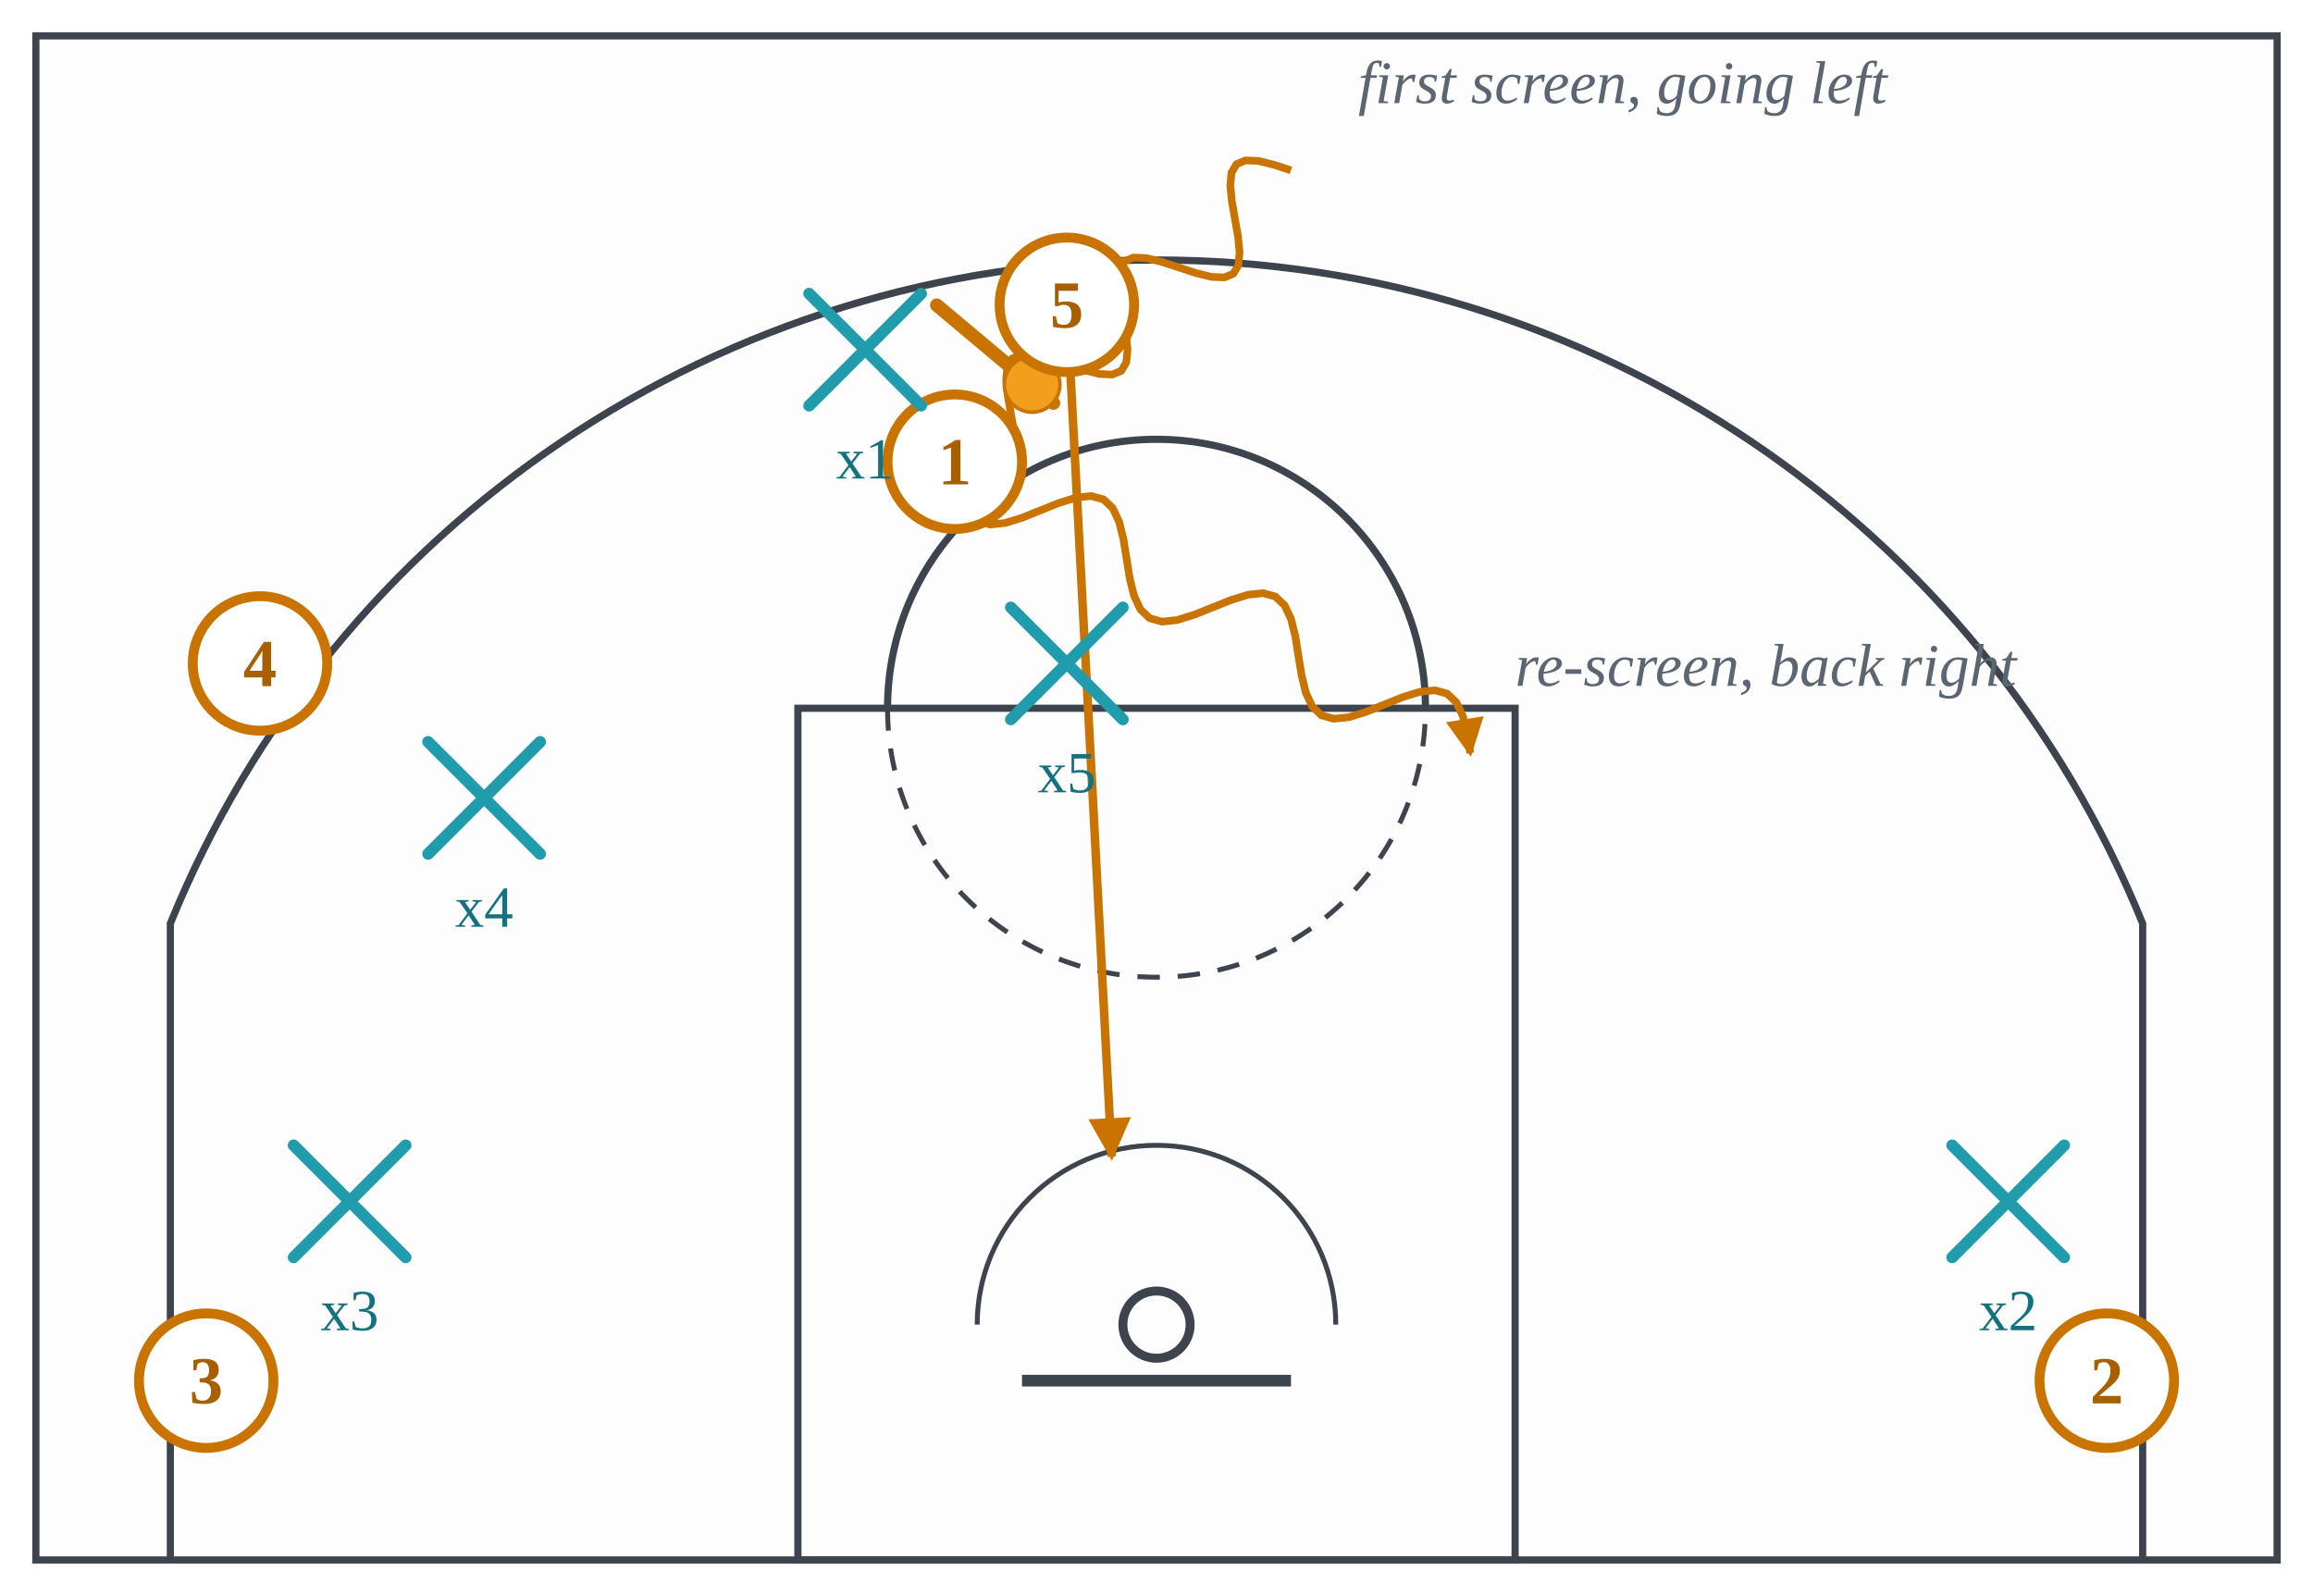
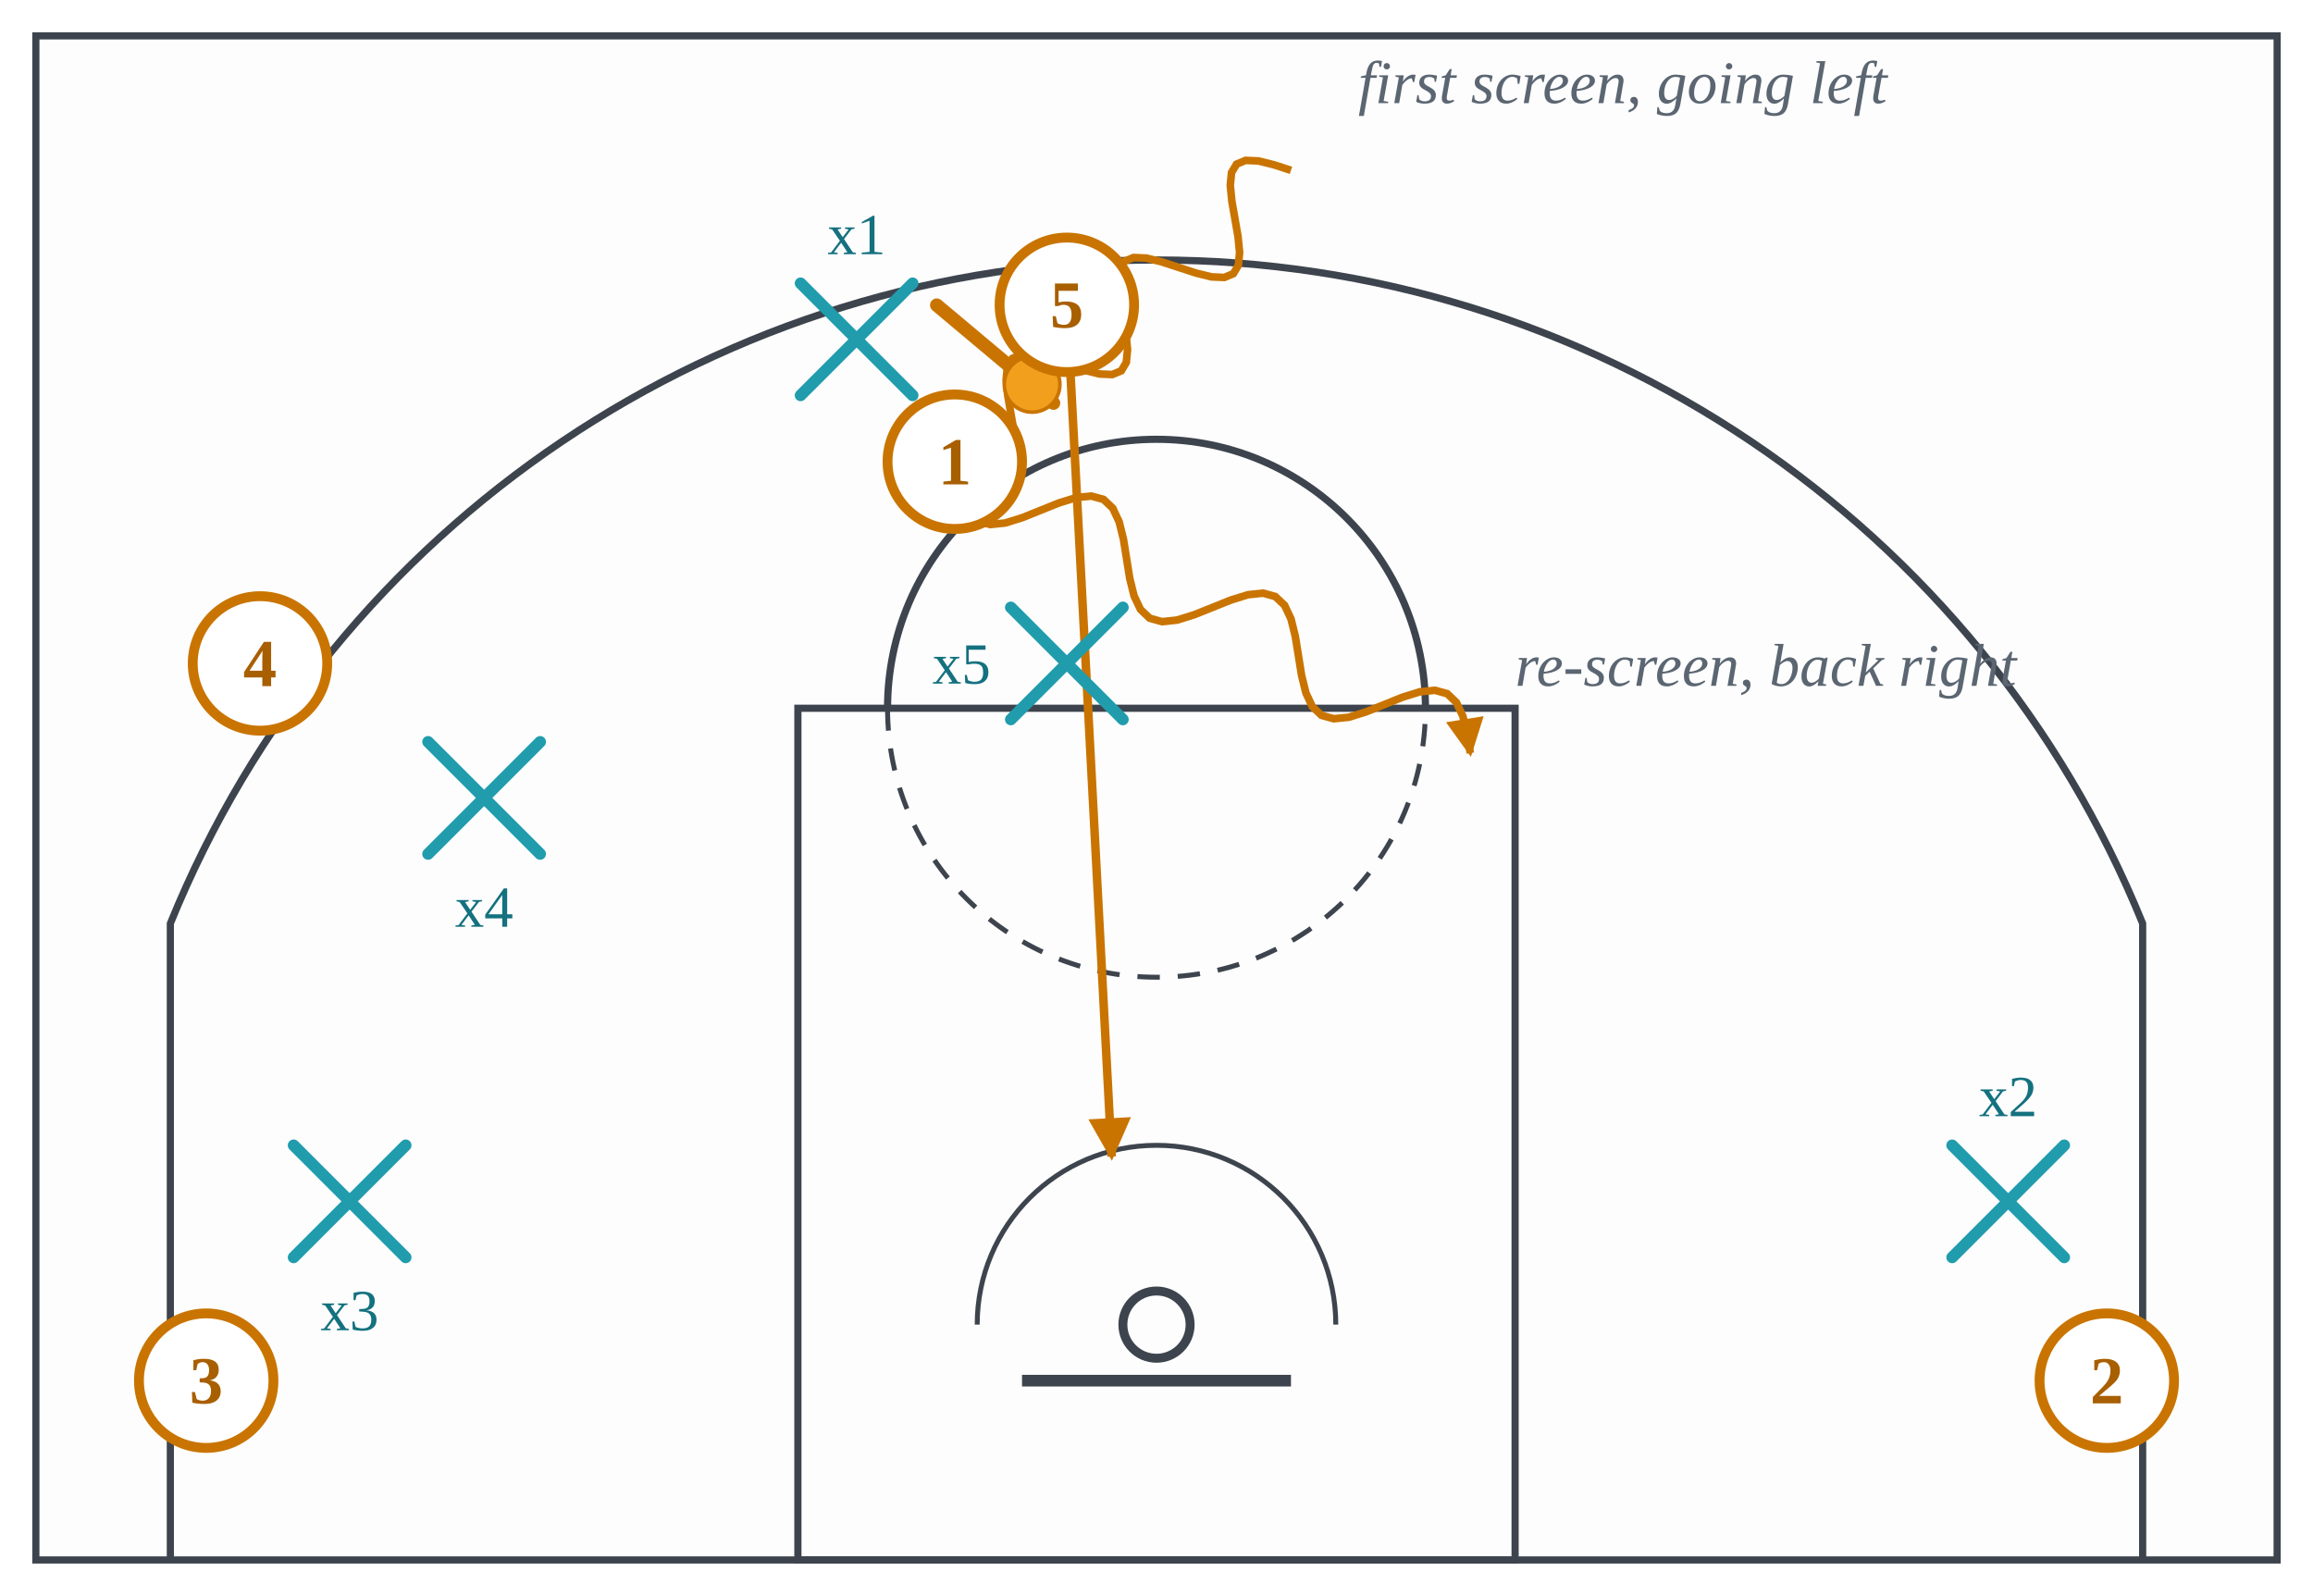
<svg xmlns="http://www.w3.org/2000/svg" viewBox="0 0 516.0 356.0" width="516.0" role="img" aria-label="The ball-handler at the top has come off a ball screen going left; his defender has fought over it and the big's defender has dropped. The screener immediately turns and sets a second screen on the other side of the handler, and the handler crosses back to the right off it. The defense has to guard the same two players a second time, now going the other way, with both defenders having committed to the first direction." class="hd-court-svg">
  <defs>
    <marker id="hd-arrow-o" viewBox="0 0 10 10" refX="9" refY="5" markerWidth="5" markerHeight="5" orient="auto-start-reverse">
      <path d="M 0 0 L 10 5 L 0 10 z" fill="var(--hd-offense, #C97400)" />
    </marker>
    <marker id="hd-arrow-d" viewBox="0 0 10 10" refX="9" refY="5" markerWidth="5" markerHeight="5" orient="auto-start-reverse">
      <path d="M 0 0 L 10 5 L 0 10 z" fill="var(--hd-defense, #209CAD)" />
    </marker>
  </defs>
  <rect x="8.0" y="8.0" width="500.0" height="340.0" fill="var(--court-floor, #fdfdfd)" stroke="var(--court-line, #3d444d)" stroke-width="1.6" />
  <path d="M 38.0 348.0 L 38.0 206.02 A 237.5 237.5 0 0 1 478.0 206.02 L 478.0 348.0" stroke="var(--court-line, #3d444d)" fill="none" stroke-width="1.6" />
  <rect x="178.0" y="158.0" width="160.0" height="190.0" stroke="var(--court-line, #3d444d)" fill="none" stroke-width="1.6" />
  <path d="M 198.0 158.0 A 60.0 60.0 0 0 1 318.0 158.0" stroke="var(--court-line, #3d444d)" fill="none" stroke-width="1.6" />
  <path d="M 198.0 158.0 A 60.0 60.0 0 0 0 318.0 158.0" stroke="var(--court-line, #3d444d)" fill="none" stroke-width="1.1" stroke-dasharray="5 4" />
  <path d="M 218.0 295.5 A 40.0 40.0 0 0 1 298.0 295.5" stroke="var(--court-line, #3d444d)" fill="none" stroke-width="1.1" />
  <line x1="228.0" y1="308.0" x2="288.0" y2="308.0" stroke="var(--court-line, #3d444d)" stroke-width="2.6" />
  <circle cx="258.0" cy="295.5" r="7.5" stroke="var(--court-line, #3d444d)" fill="none" stroke-width="2" />
  <line x1="208.977" y1="68.073" x2="235.023" y2="89.927" stroke="var(--hd-offense, #C97400)" stroke-width="3" stroke-linecap="round" />
  <path d="M 288.0,38.0 L 284.18,36.75 L 280.71,35.9 L 277.87,35.78 L 275.86,36.62 L 274.74,38.49 L 274.46,41.32 L 274.81,44.88 L 275.5,48.83 L 276.19,52.79 L 276.54,56.35 L 276.26,59.18 L 275.14,61.05 L 273.13,61.89 L 270.29,61.77 L 266.82,60.92 L 263.0,59.67 L 259.18,58.42 L 255.71,57.57 L 252.87,57.45 L 250.86,58.28 L 249.74,60.15 L 249.46,62.98 L 249.81,66.54 L 250.5,70.5 L 251.19,74.46 L 251.54,78.02 L 251.26,80.85 L 250.14,82.72 L 248.13,83.55 L 245.29,83.43 L 241.82,82.58 L 238.0,81.33 L 234.18,80.08 L 230.71,79.23 L 227.87,79.11 L 225.86,79.95 L 224.74,81.82 L 224.46,84.65 L 224.81,88.21 L 225.5,92.17 L 226.19,96.12 L 226.54,99.68 L 226.26,102.51 L 225.14,104.38 L 223.13,105.22 L 220.29,105.1 L 216.82,104.25 L 213.0,103.0" stroke="var(--hd-offense, #C97400)" fill="none" marker-end="url(#hd-arrow-o)" stroke-width="1.7" />
  <path d="M 213.0,103.0 L 213.7,107.35 L 214.66,111.25 L 216.1,114.3 L 218.15,116.25 L 220.89,117.01 L 224.24,116.67 L 228.08,115.48 L 232.17,113.83 L 236.26,112.19 L 240.09,111.0 L 243.45,110.66 L 246.18,111.41 L 248.24,113.37 L 249.67,116.42 L 250.63,120.31 L 251.33,124.67 L 252.03,129.02 L 252.99,132.92 L 254.43,135.97 L 256.49,137.92 L 259.22,138.68 L 262.58,138.33 L 266.41,137.14 L 270.5,135.5 L 274.59,133.86 L 278.42,132.67 L 281.78,132.32 L 284.51,133.08 L 286.57,135.03 L 288.01,138.08 L 288.97,141.98 L 289.67,146.33 L 290.37,150.69 L 291.33,154.58 L 292.76,157.63 L 294.82,159.59 L 297.55,160.34 L 300.91,160.0 L 304.74,158.81 L 308.83,157.17 L 312.92,155.52 L 316.76,154.33 L 320.11,153.99 L 322.85,154.75 L 324.9,156.7 L 326.34,159.75 L 327.3,163.65 L 328.0,168.0" stroke="var(--hd-offense, #C97400)" fill="none" marker-end="url(#hd-arrow-o)" stroke-width="1.7" />
  <line x1="238.0" y1="68.0" x2="248.0" y2="258.0" stroke="var(--hd-offense, #C97400)" fill="none" marker-end="url(#hd-arrow-o)" stroke-width="1.9" />
  <circle cx="213.0" cy="103.0" r="15.0" fill="var(--court-floor, #fff)" stroke="var(--hd-offense, #C97400)" stroke-width="2.2" />
  <text x="213.0" y="103.0" text-anchor="middle" dominant-baseline="central" font-size="15.0" font-weight="600" fill="var(--hd-offense-ink, #A85F00)">1</text>
  <circle cx="230.25" cy="85.75" r="6.2" fill="#F39F1E" stroke="var(--hd-offense, #C97400)" stroke-width="0.8" />
  <circle cx="238.0" cy="68.0" r="15.0" fill="var(--court-floor, #fff)" stroke="var(--hd-offense, #C97400)" stroke-width="2.2" />
  <text x="238.0" y="68.0" text-anchor="middle" dominant-baseline="central" font-size="15.0" font-weight="600" fill="var(--hd-offense-ink, #A85F00)">5</text>
  <circle cx="470.0" cy="308.0" r="15.0" fill="var(--court-floor, #fff)" stroke="var(--hd-offense, #C97400)" stroke-width="2.2" />
  <text x="470.0" y="308.0" text-anchor="middle" dominant-baseline="central" font-size="15.0" font-weight="600" fill="var(--hd-offense-ink, #A85F00)">2</text>
  <circle cx="46.0" cy="308.0" r="15.0" fill="var(--court-floor, #fff)" stroke="var(--hd-offense, #C97400)" stroke-width="2.2" />
  <text x="46.0" y="308.0" text-anchor="middle" dominant-baseline="central" font-size="15.0" font-weight="600" fill="var(--hd-offense-ink, #A85F00)">3</text>
  <circle cx="58.0" cy="148.0" r="15.0" fill="var(--court-floor, #fff)" stroke="var(--hd-offense, #C97400)" stroke-width="2.2" />
  <text x="58.0" y="148.0" text-anchor="middle" dominant-baseline="central" font-size="15.0" font-weight="600" fill="var(--hd-offense-ink, #A85F00)">4</text>
-   <line x1="180.5" y1="65.5" x2="205.5" y2="90.5" stroke="var(--hd-defense, #209CAD)" stroke-width="2.6" stroke-linecap="round" />
-   <line x1="180.5" y1="90.5" x2="205.5" y2="65.5" stroke="var(--hd-defense, #209CAD)" stroke-width="2.6" stroke-linecap="round" />
-   <text x="193.0" y="106.75" text-anchor="middle" font-size="13.0" fill="var(--hd-defense-ink, #14717F)">x1</text>
+   <line x1="178.6" y1="63.2" x2="203.6" y2="88.2" stroke="var(--hd-defense, #209CAD)" stroke-width="2.6" stroke-linecap="round" />
+   <line x1="178.6" y1="88.2" x2="203.6" y2="63.2" stroke="var(--hd-defense, #209CAD)" stroke-width="2.6" stroke-linecap="round" />
+   <text x="191.1" y="56.7" text-anchor="middle" font-size="13.0" fill="var(--hd-defense-ink, #14717F)">x1</text>
  <line x1="225.5" y1="135.5" x2="250.5" y2="160.5" stroke="var(--hd-defense, #209CAD)" stroke-width="2.6" stroke-linecap="round" />
  <line x1="225.5" y1="160.5" x2="250.5" y2="135.5" stroke="var(--hd-defense, #209CAD)" stroke-width="2.6" stroke-linecap="round" />
-   <text x="238.0" y="176.75" text-anchor="middle" font-size="13.0" fill="var(--hd-defense-ink, #14717F)">x5</text>
+   <text x="221.0" y="152.5" text-anchor="end" font-size="13.0" fill="var(--hd-defense-ink, #14717F)">x5</text>
  <line x1="435.5" y1="255.5" x2="460.5" y2="280.5" stroke="var(--hd-defense, #209CAD)" stroke-width="2.6" stroke-linecap="round" />
  <line x1="435.5" y1="280.5" x2="460.5" y2="255.5" stroke="var(--hd-defense, #209CAD)" stroke-width="2.6" stroke-linecap="round" />
-   <text x="448.0" y="296.75" text-anchor="middle" font-size="13.0" fill="var(--hd-defense-ink, #14717F)">x2</text>
+   <text x="448.0" y="249.0" text-anchor="middle" font-size="13.0" fill="var(--hd-defense-ink, #14717F)">x2</text>
  <line x1="65.5" y1="255.5" x2="90.5" y2="280.5" stroke="var(--hd-defense, #209CAD)" stroke-width="2.6" stroke-linecap="round" />
  <line x1="65.5" y1="280.5" x2="90.5" y2="255.5" stroke="var(--hd-defense, #209CAD)" stroke-width="2.6" stroke-linecap="round" />
  <text x="78.0" y="296.75" text-anchor="middle" font-size="13.0" fill="var(--hd-defense-ink, #14717F)">x3</text>
  <line x1="95.5" y1="165.5" x2="120.5" y2="190.5" stroke="var(--hd-defense, #209CAD)" stroke-width="2.6" stroke-linecap="round" />
  <line x1="95.5" y1="190.5" x2="120.5" y2="165.5" stroke="var(--hd-defense, #209CAD)" stroke-width="2.6" stroke-linecap="round" />
  <text x="108.0" y="206.75" text-anchor="middle" font-size="13.0" fill="var(--hd-defense-ink, #14717F)">x4</text>
  <text x="303.0" y="23.0" text-anchor="start" font-size="13.5" font-style="italic" fill="var(--hd-muted, #5b6672)">first screen, going left</text>
  <text x="338.0" y="153.0" text-anchor="start" font-size="13.5" font-style="italic" fill="var(--hd-muted, #5b6672)">re-screen, back right</text>
</svg>
